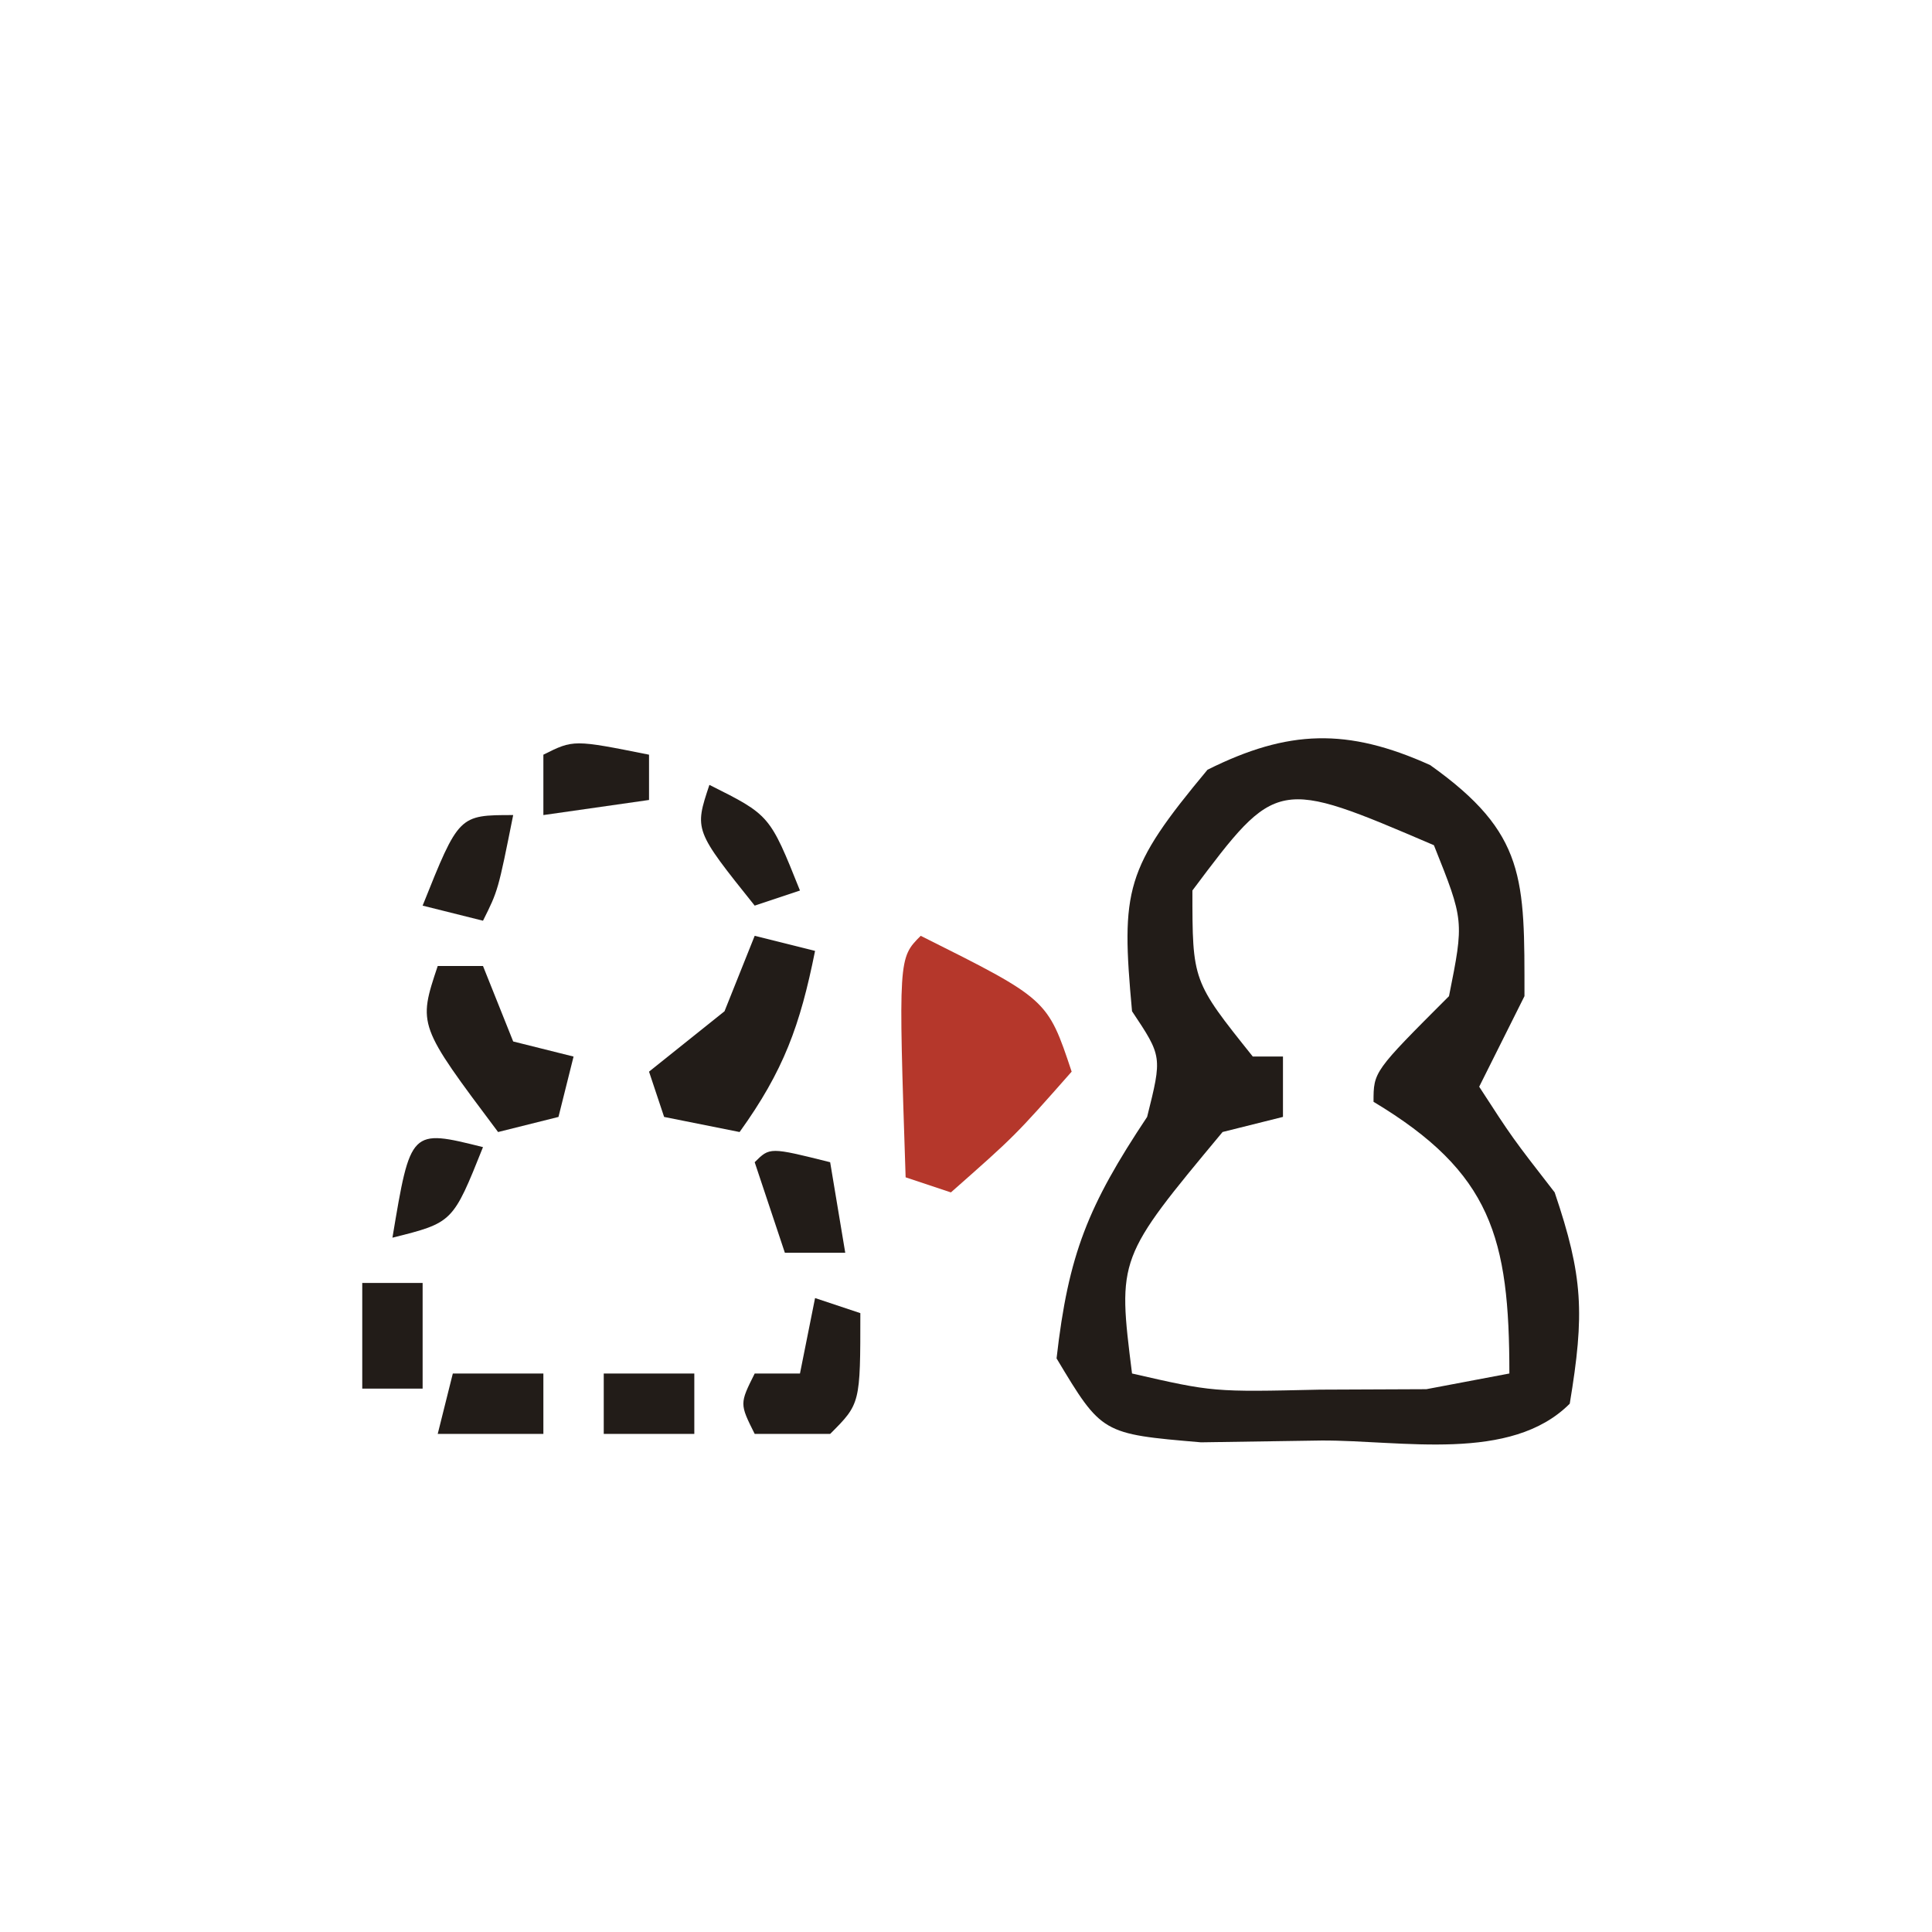
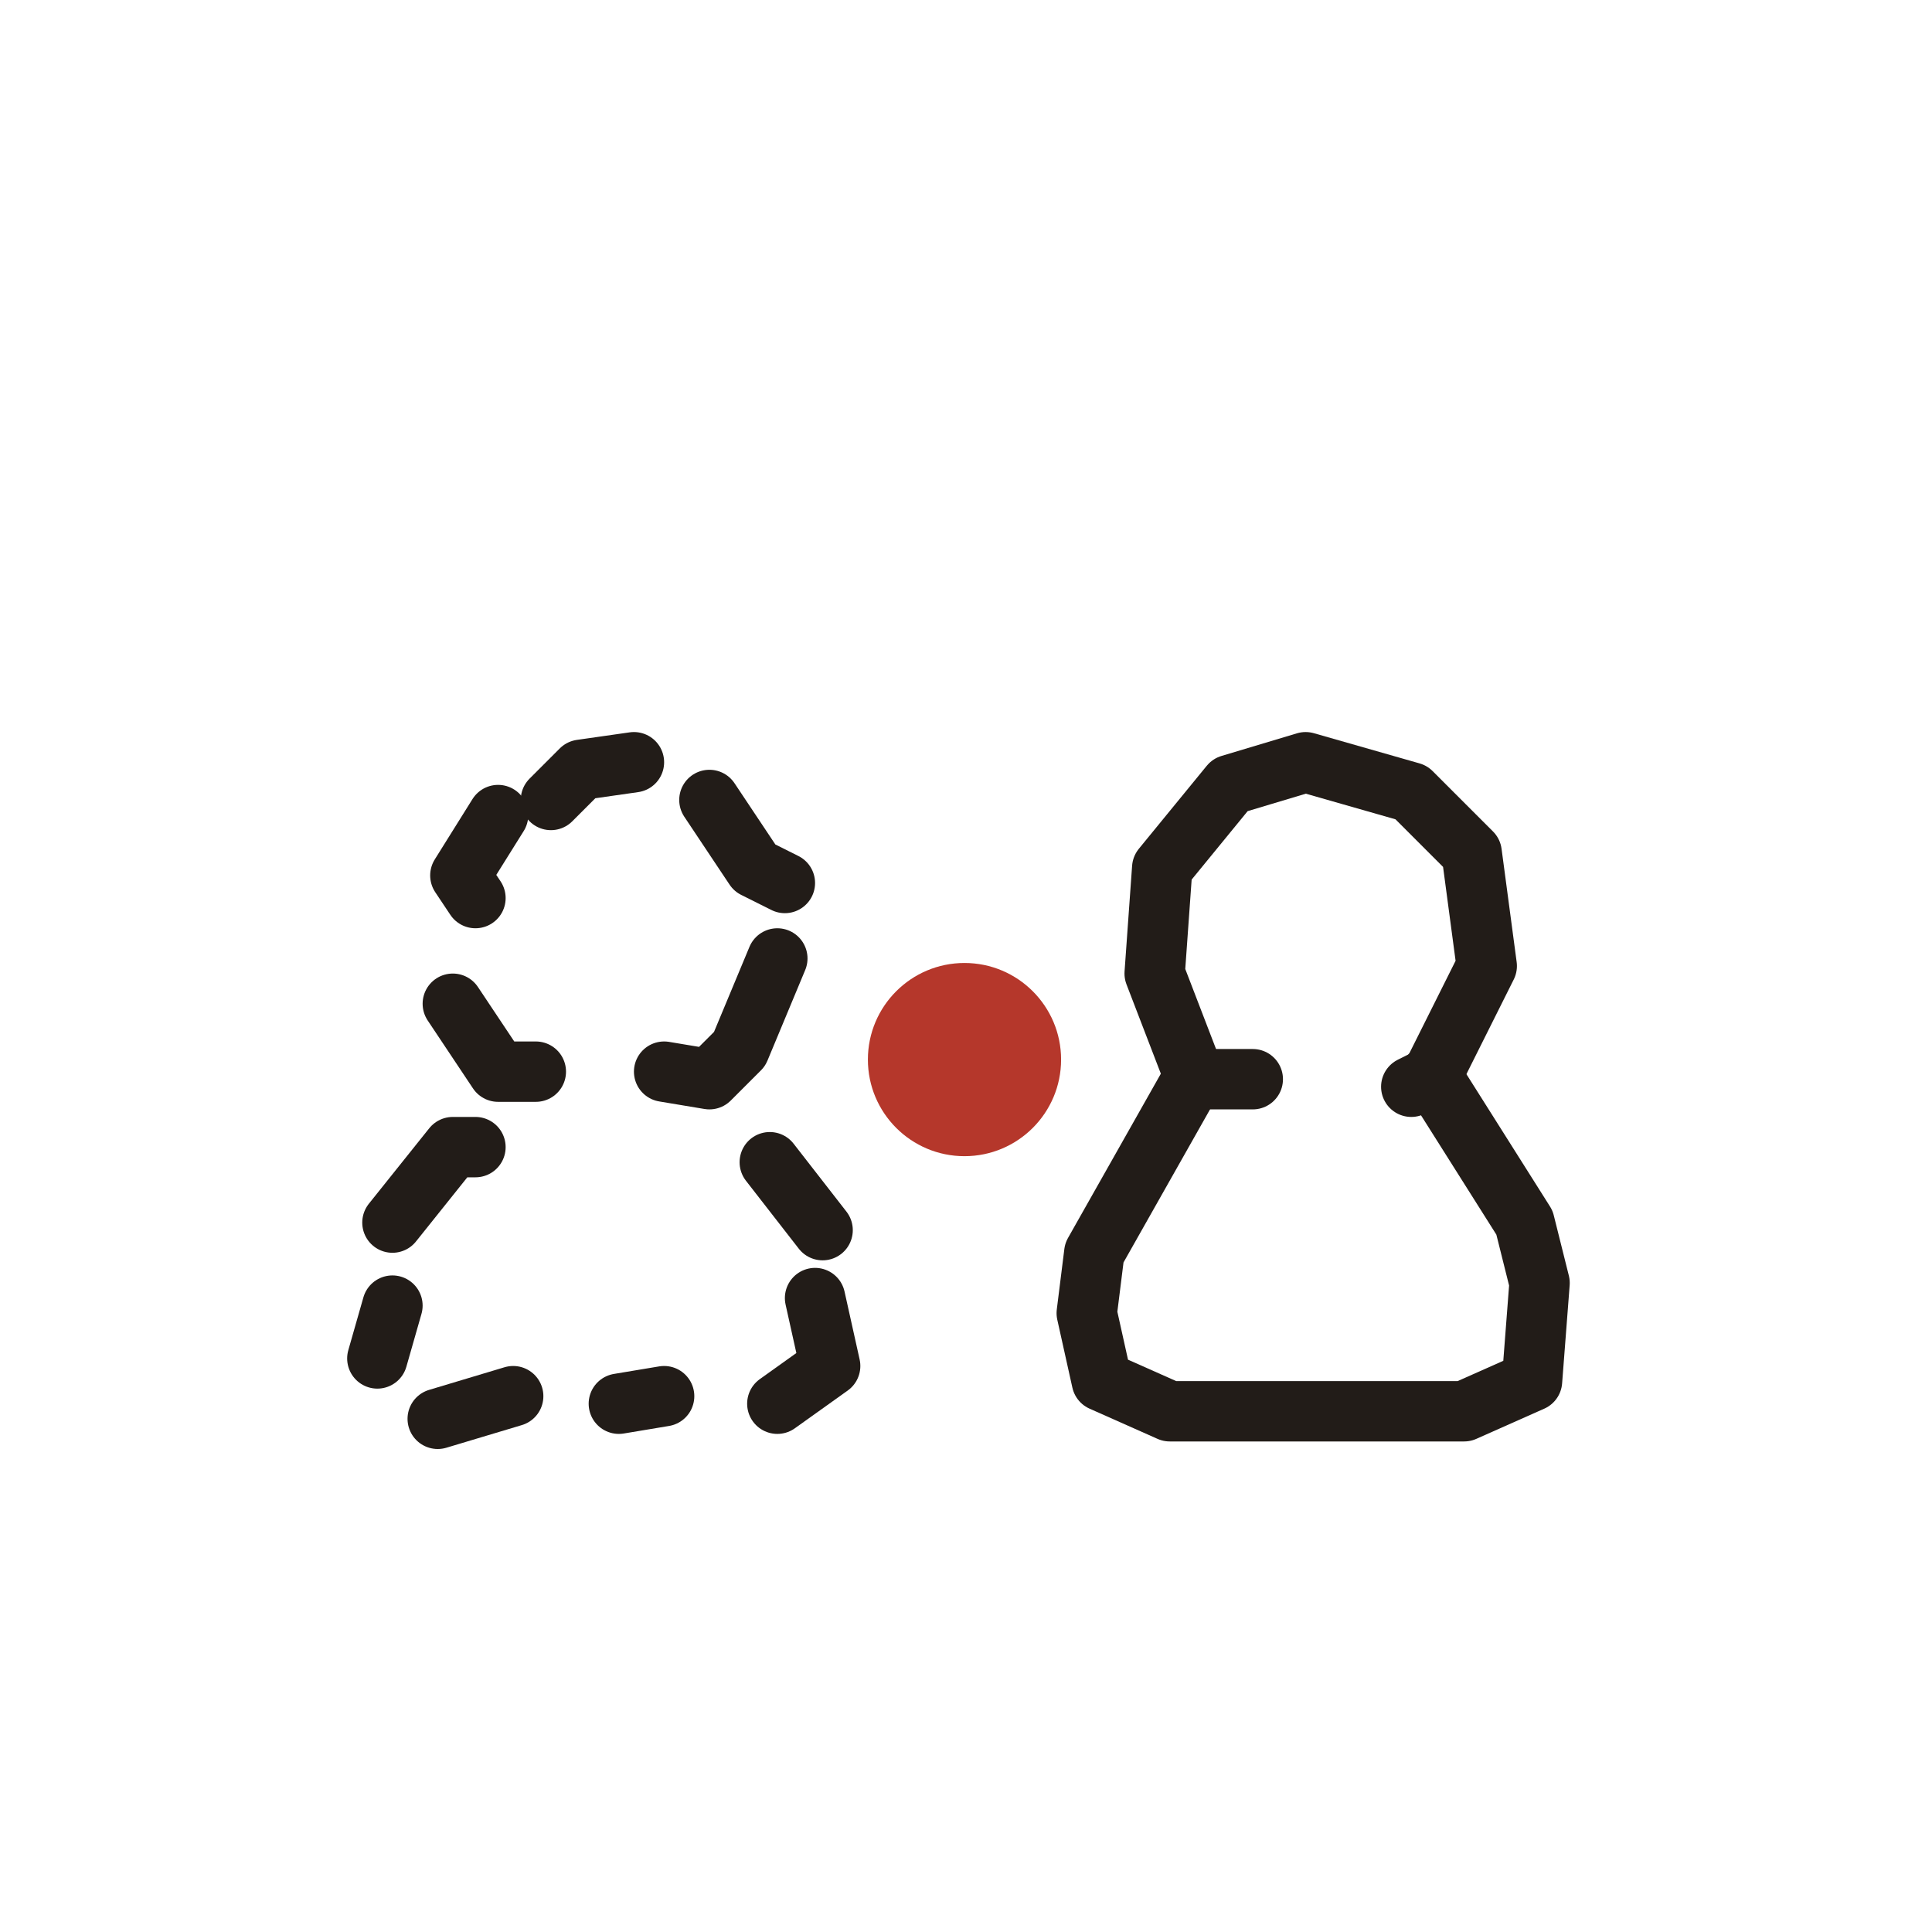
- <svg xmlns="http://www.w3.org/2000/svg" version="1.1" width="128" height="128">
-   <path d="M0 0 C6.37 4.53 6.25 7.53 6.25 15.31 C5.26 17.29 4.27 19.27 3.25 21.31 C5.44 24.69 5.44 24.69 8.25 28.31 C10.14 33.89 10.24 36.34 9.25 42.31 C5.34 46.23 -1.86 44.73 -7.19 44.75 C-9.83 44.79 -12.46 44.83 -15.18 44.87 C-21.75 44.31 -21.75 44.31 -24.75 39.31 C-23.97 32.42 -22.67 29.2 -18.75 23.31 C-17.75 19.31 -17.75 19.31 -19.75 16.31 C-20.49 8.23 -20.22 6.88 -14.75 0.31 C-9.4 -2.36 -5.48 -2.47 0 0 Z M-15.75 8.31 C-15.75 14.31 -15.75 14.31 -11.75 19.31 C-11.09 19.31 -10.43 19.31 -9.75 19.31 C-9.75 20.63 -9.75 21.95 -9.75 23.31 C-11.07 23.64 -12.39 23.97 -13.75 24.31 C-20.71 32.67 -20.71 32.67 -19.75 40.31 C-14.38 41.54 -14.38 41.54 -7.31 41.38 C-4.98 41.37 -2.65 41.36 -0.25 41.35 C1.56 41.01 3.38 40.66 5.25 40.31 C5.25 31.32 4.07 27 -3.75 22.31 C-3.75 20.31 -3.75 20.31 1.25 15.31 C2.25 10.31 2.25 10.31 0.25 5.31 C-10.16 0.85 -10.16 0.85 -15.75 8.31 Z " fill="#221C18" transform="translate(94.75,50.6875)" />
-   <path d="M0 0 C8.4 4.2 8.4 4.2 10 9 C6.25 13.25 6.25 13.25 2 17 C1.01 16.67 0.02 16.34 -1 16 C-1.48 1.48 -1.48 1.48 0 0 Z " fill="#B5372B" transform="translate(61,62)" />
-   <path d="M0 0 C1.32 0.33 2.64 0.66 4 1 C3.01 5.94 1.92 8.94 -1 13 C-2.65 12.67 -4.3 12.34 -6 12 C-6.33 11.01 -6.66 10.02 -7 9 C-5.35 7.68 -3.7 6.36 -2 5 C-1.34 3.35 -0.68 1.7 0 0 Z " fill="#221C18" transform="translate(50,62)" />
-   <path d="M0 0 C0.99 0 1.98 0 3 0 C3.66 1.65 4.32 3.3 5 5 C6.32 5.33 7.64 5.66 9 6 C8.67 7.32 8.34 8.64 8 10 C6.68 10.33 5.36 10.66 4 11 C-1.31 3.92 -1.31 3.92 0 0 Z " fill="#221C18" transform="translate(29,64)" />
-   <path d="M0 0 C0.99 0.33 1.98 0.66 3 1 C3 7 3 7 1 9 C-0.65 9 -2.3 9 -4 9 C-5 7 -5 7 -4 5 C-3.01 5 -2.02 5 -1 5 C-0.67 3.35 -0.34 1.7 0 0 Z " fill="#221C18" transform="translate(54,86)" />
-   <path d="M0 0 C4 2 4 2 6 7 C5.01 7.33 4.02 7.66 3 8 C-1 3 -1 3 0 0 Z " fill="#221C18" transform="translate(47,52)" />
-   <path d="M0 0 C1.32 0 2.64 0 4 0 C4 2.31 4 4.62 4 7 C2.68 7 1.36 7 0 7 C0 4.69 0 2.38 0 0 Z " fill="#221C18" transform="translate(24,85)" />
-   <path d="M0 0 C0.33 1.98 0.66 3.96 1 6 C-0.32 6 -1.64 6 -3 6 C-3.66 4.02 -4.32 2.04 -5 0 C-4 -1 -4 -1 0 0 Z " fill="#221C18" transform="translate(55,77)" />
-   <path d="M0 0 C-2 5 -2 5 -6 6 C-4.8 -1.2 -4.8 -1.2 0 0 Z " fill="#221C18" transform="translate(32,76)" />
-   <path d="M0 0 C0 0.99 0 1.98 0 3 C-2.31 3.33 -4.62 3.66 -7 4 C-7 2.68 -7 1.36 -7 0 C-5 -1 -5 -1 0 0 Z " fill="#221C18" transform="translate(43,50)" />
-   <path d="M0 0 C1.98 0 3.96 0 6 0 C6 1.32 6 2.64 6 4 C3.69 4 1.38 4 -1 4 C-0.67 2.68 -0.34 1.36 0 0 Z " fill="#221C18" transform="translate(30,91)" />
-   <path d="M0 0 C1.98 0 3.96 0 6 0 C6 1.32 6 2.64 6 4 C4.02 4 2.04 4 0 4 C0 2.68 0 1.36 0 0 Z " fill="#221C18" transform="translate(40,91)" />
-   <path d="M0 0 C-1 5 -1 5 -2 7 C-3.32 6.67 -4.64 6.34 -6 6 C-3.6 0 -3.6 0 0 0 Z " fill="#221C18" transform="translate(34,54)" />
+ <svg xmlns="http://www.w3.org/2000/svg" viewBox="0 0 128 128" width="128" height="128">
+   <g fill="none" stroke="#221c18" stroke-width="4" stroke-linecap="round" stroke-linejoin="round">
+     <path d="M42.0 50.5L38.5 51.0L36.5 53.0" />
+     <path d="M47.0 53.0L50.0 57.5L52.0 58.5" />
+     <path d="M33.0 54.0L30.5 58.0L31.5 59.5" />
+     <path d="M51.5 63.5L49.0 69.5L47.0 71.5L44.0 71.0" />
+     <path d="M30.0 66.5L33.0 71.0L35.5 71.0" />
+     <path d="M79.0 71.0L76.5 64.5L77.0 57.5L81.5 52.0L86.5 50.5L93.5 52.5L97.5 56.5L98.5 64.0L95.0 71.0" />
+     <path d="M79.0 71.0L79.0 71.5Z" />
+     <path d="M79.0 71.0L79.5 71.5Z" />
+     <path d="M95.0 71.0L94.5 71.5Z" />
+     <path d="M95.0 71.0L95.0 71.5Z" />
+     <path d="M79.0 71.5L79.5 71.5Z" />
+     <path d="M79.0 71.5L72.5 83.0L72.0 87.0L73.0 91.5L77.5 93.5L97.0 93.5L101.5 91.5L102.0 85.0L101.0 81.0L95.0 71.5" />
+     <path d="M79.5 71.5L83.0 71.5" />
+     <path d="M94.5 71.5L93.5 72.0Z" />
+     <path d="M94.5 71.5L95.0 71.5Z" />
+     <path d="M31.5 76.0L30.0 76.0L26.0 81.0" />
+     <path d="M51.0 77.0L54.5 81.5" />
+     <path d="M54.0 86.0L55.0 90.5L51.5 93.0" />
+     <path d="M26.0 86.5L25.0 90.0" />
+     <path d="M34.0 92.5L29.0 94.0" />
+     <path d="M44.0 92.5L41.0 93.0" />
+   </g>
+   <g fill="none" stroke="#b5372b" stroke-width="4" stroke-linecap="round" stroke-linejoin="round" />
+   <g fill="#b5372b">
+     <circle cx="63.9" cy="70.2" r="6.4" />
+   </g>
</svg>
